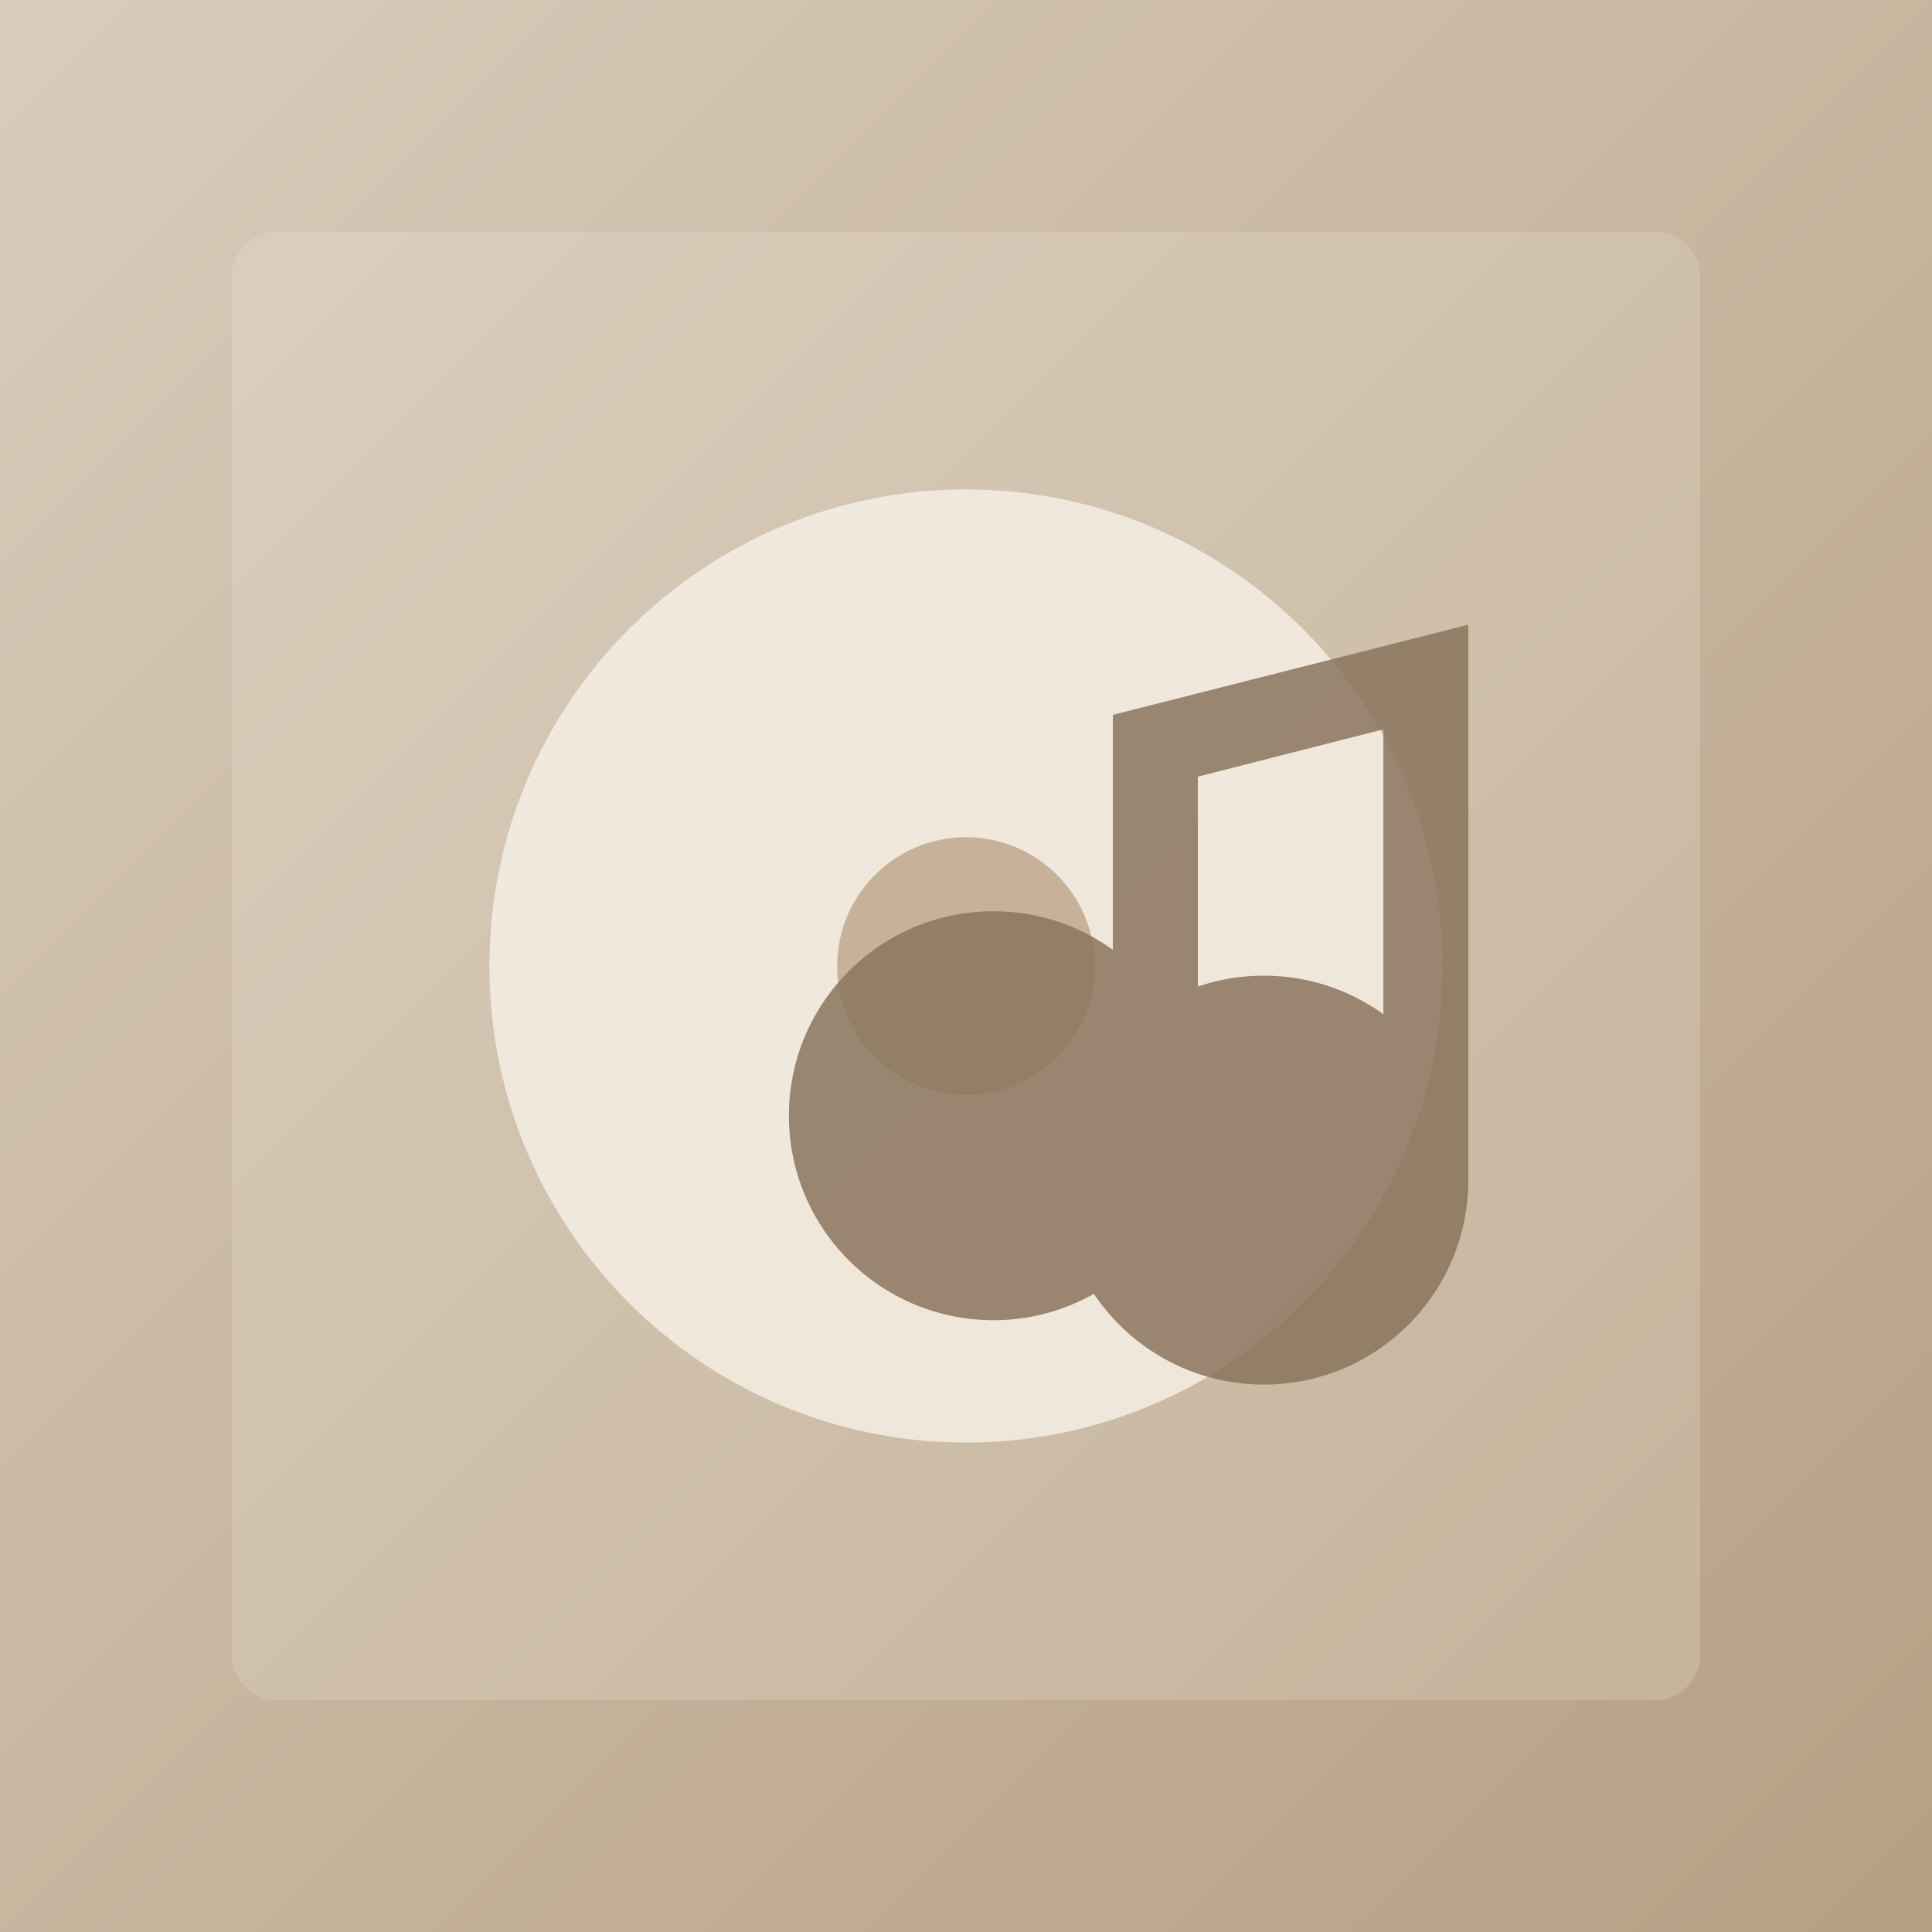
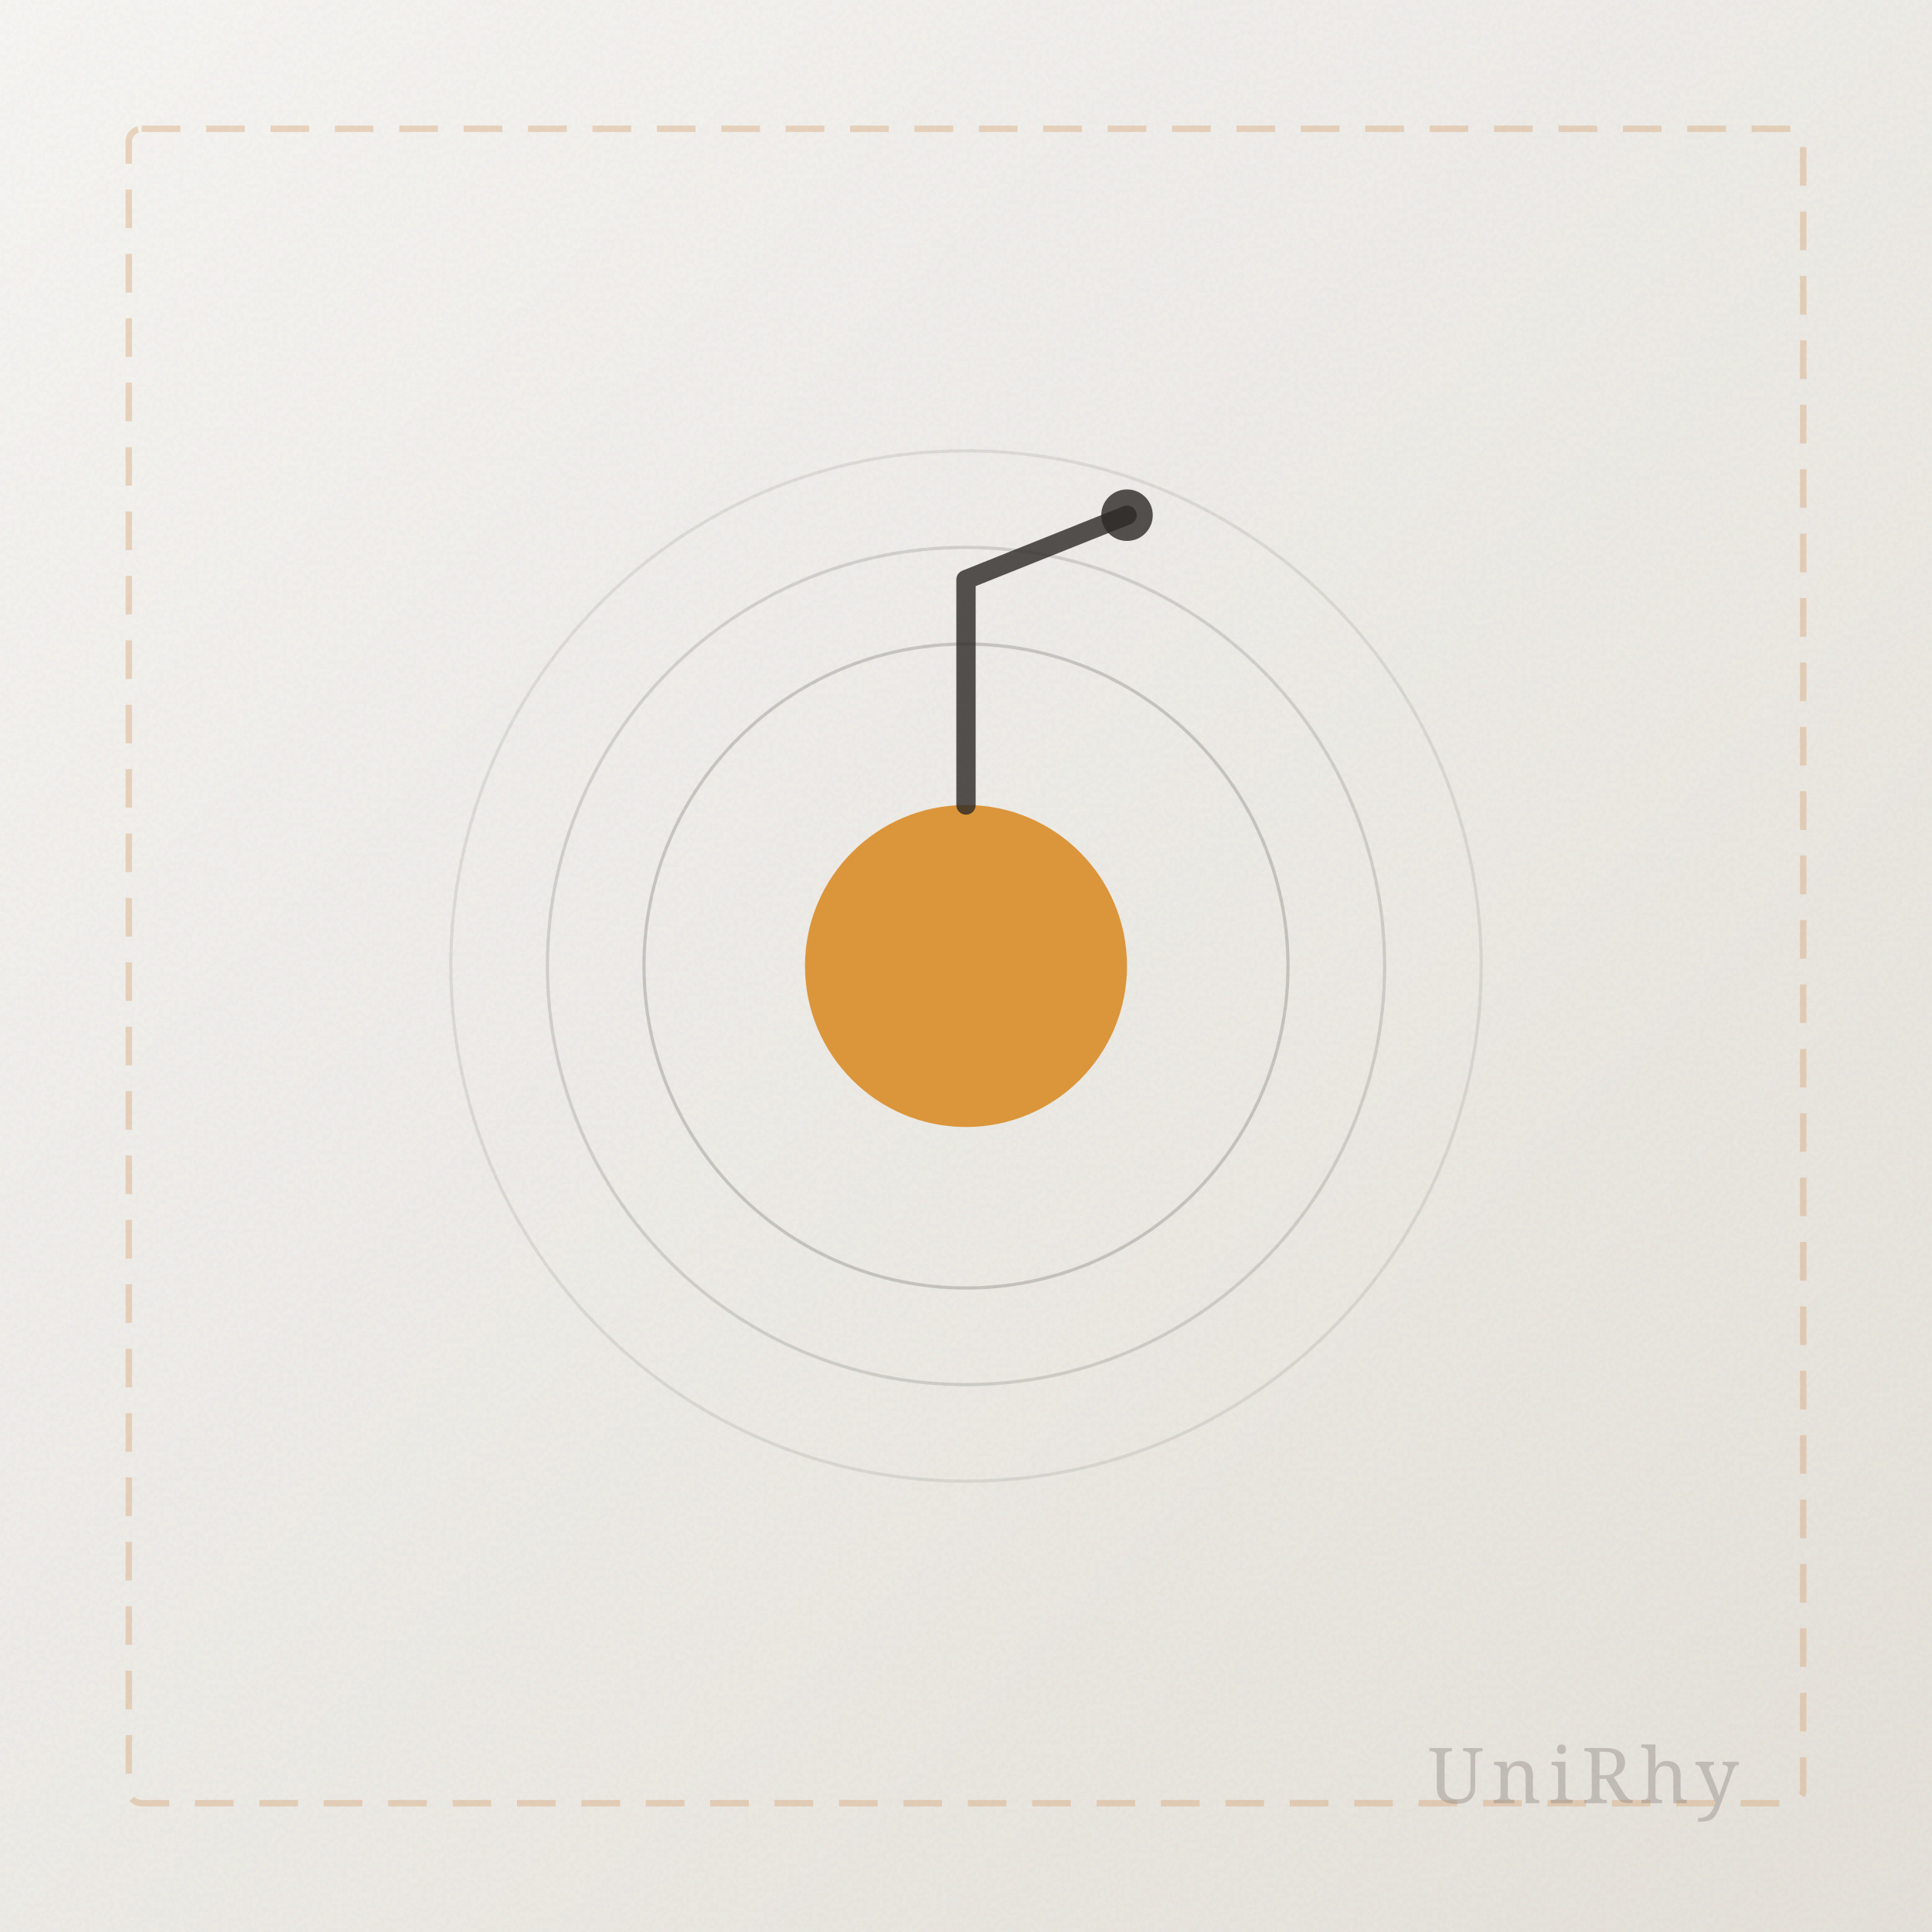
<svg xmlns="http://www.w3.org/2000/svg" viewBox="0 0 600 600" fill="none">
  <defs>
    <linearGradient id="cover-bg" x1="0" y1="0" x2="600" y2="600" gradientUnits="userSpaceOnUse">
-       <stop stop-color="#D8CCBB" />
-       <stop offset="1" stop-color="#B79F83" />
+       <stop stop-color="#FAF9F6" />
+       <stop offset="1" stop-color="#E8E4DD" />
    </linearGradient>
+     <filter id="cover-noise">
+       <feTurbulence type="fractalNoise" baseFrequency="0.65" numOctaves="3" stitchTiles="stitch" result="noise" />
+       <feColorMatrix type="matrix" values="1 0 0 0 0  0 1 0 0 0  0 0 1 0 0  0 0 0 0.3 0" in="noise" result="coloredNoise" />
+       <feComposite operator="in" in="coloredNoise" in2="SourceGraphic" result="composite" />
+       <feBlend mode="multiply" in="composite" in2="SourceGraphic" />
+     </filter>
  </defs>
  <rect width="600" height="600" fill="url(#cover-bg)" />
-   <rect x="72" y="72" width="456" height="456" rx="14" fill="#EFE8DC" fill-opacity="0.22" />
-   <circle cx="300" cy="300" r="148" fill="#F5EFE4" fill-opacity="0.85" />
-   <circle cx="300" cy="300" r="40" fill="#C7B299" />
-   <path d="M372 174V346.5C372 381.57 343.57 410 308.5 410C273.43 410 245 381.57 245 346.5C245 311.43 273.43 283 308.5 283C322.35 283 335.17 287.44 345.62 294.98V222L456 194V366.5C456 401.57 427.57 430 392.5 430C357.43 430 329 401.57 329 366.5C329 331.43 357.43 303 392.5 303C406.35 303 419.17 307.44 429.62 314.98V226.5L372 241.2V174Z" fill="#8A755D" fill-opacity="0.85" />
+   <rect width="600" height="600" fill="#2C2825" fill-opacity="0.03" filter="url(#cover-noise)" />
+   <rect x="40" y="40" width="520" height="520" rx="4" stroke="#D4A373" stroke-width="2" stroke-opacity="0.4" stroke-dasharray="12 8" />
+   <g transform="translate(300, 300)">
+     <circle r="160" stroke="#2C2825" stroke-width="1" stroke-opacity="0.1" />
+     <circle r="130" stroke="#2C2825" stroke-width="1" stroke-opacity="0.15" />
+     <circle r="100" stroke="#2C2825" stroke-width="1" stroke-opacity="0.2" />
+     <circle r="50" fill="#D98C28" fill-opacity="0.9" />
+     <path d="M0 -50 L0 -120 L50 -140" stroke="#2C2825" stroke-width="6" stroke-linecap="round" stroke-linejoin="round" fill="none" opacity="0.8" />
+     <circle cx="50" cy="-140" r="8" fill="#2C2825" opacity="0.8" />
+   </g>
+   <text x="540" y="560" font-family="serif" font-size="24" fill="#8A817C" opacity="0.4" text-anchor="end" letter-spacing="0.1em">UniRhy</text>
</svg>
